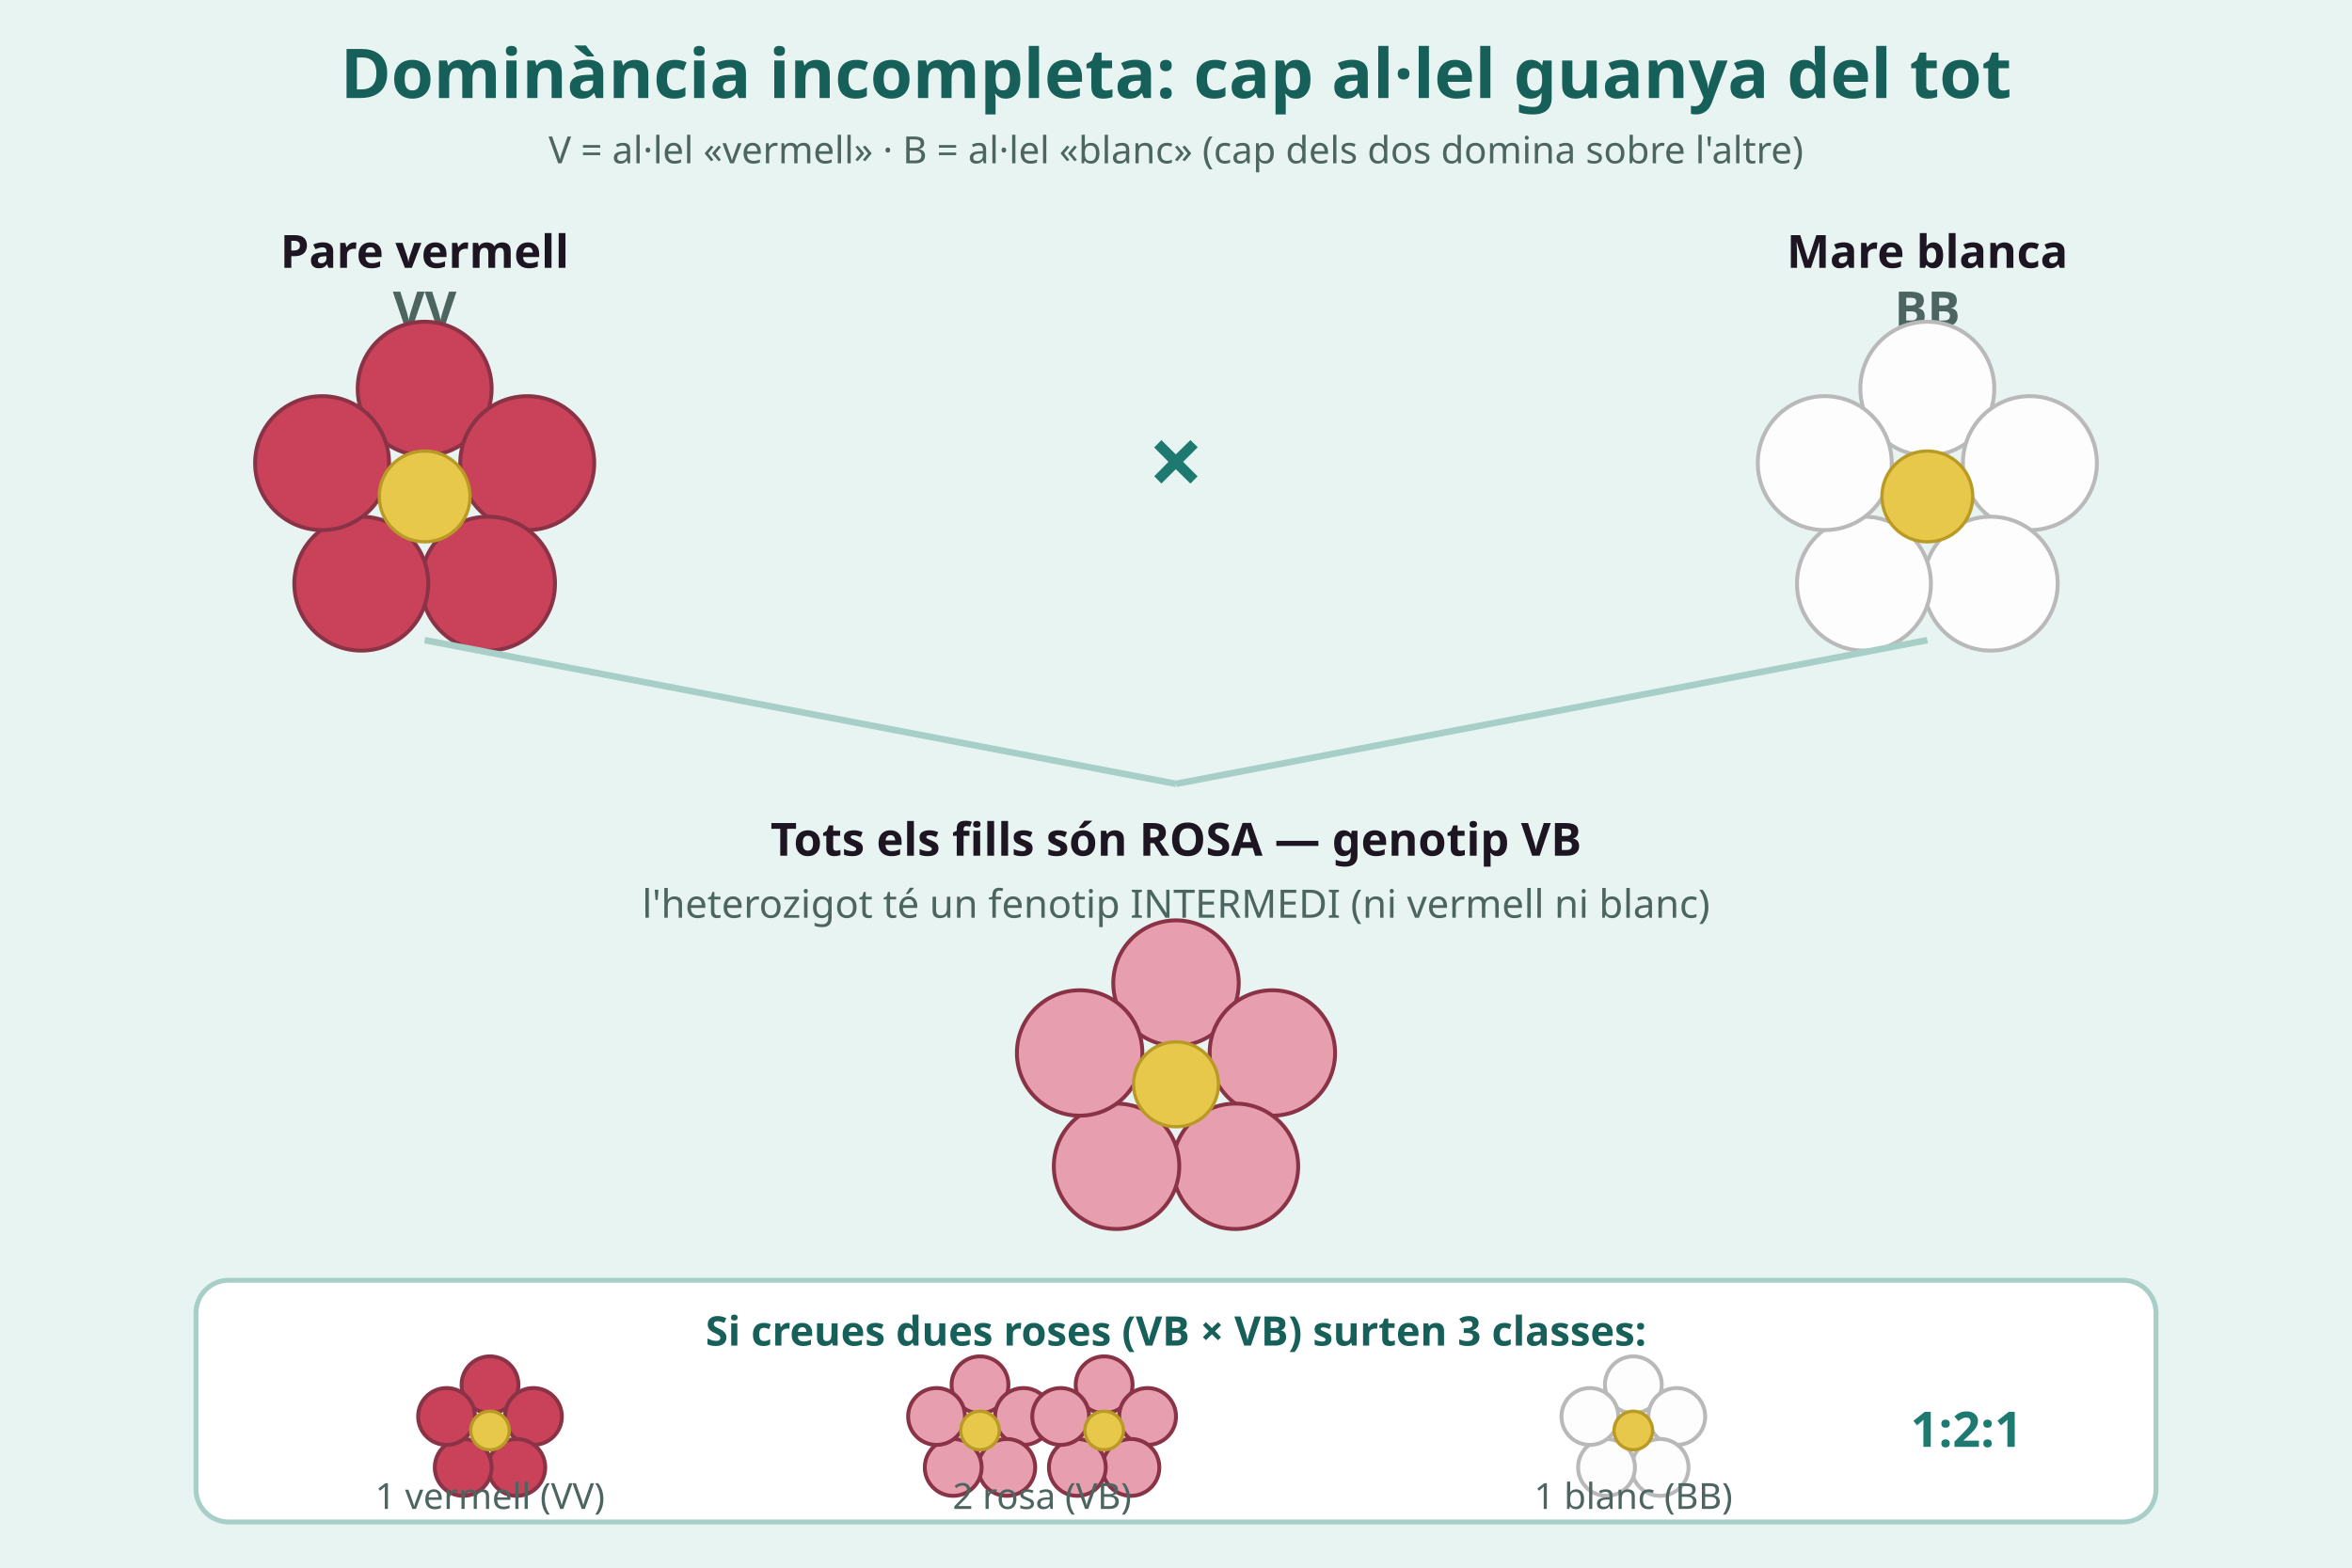
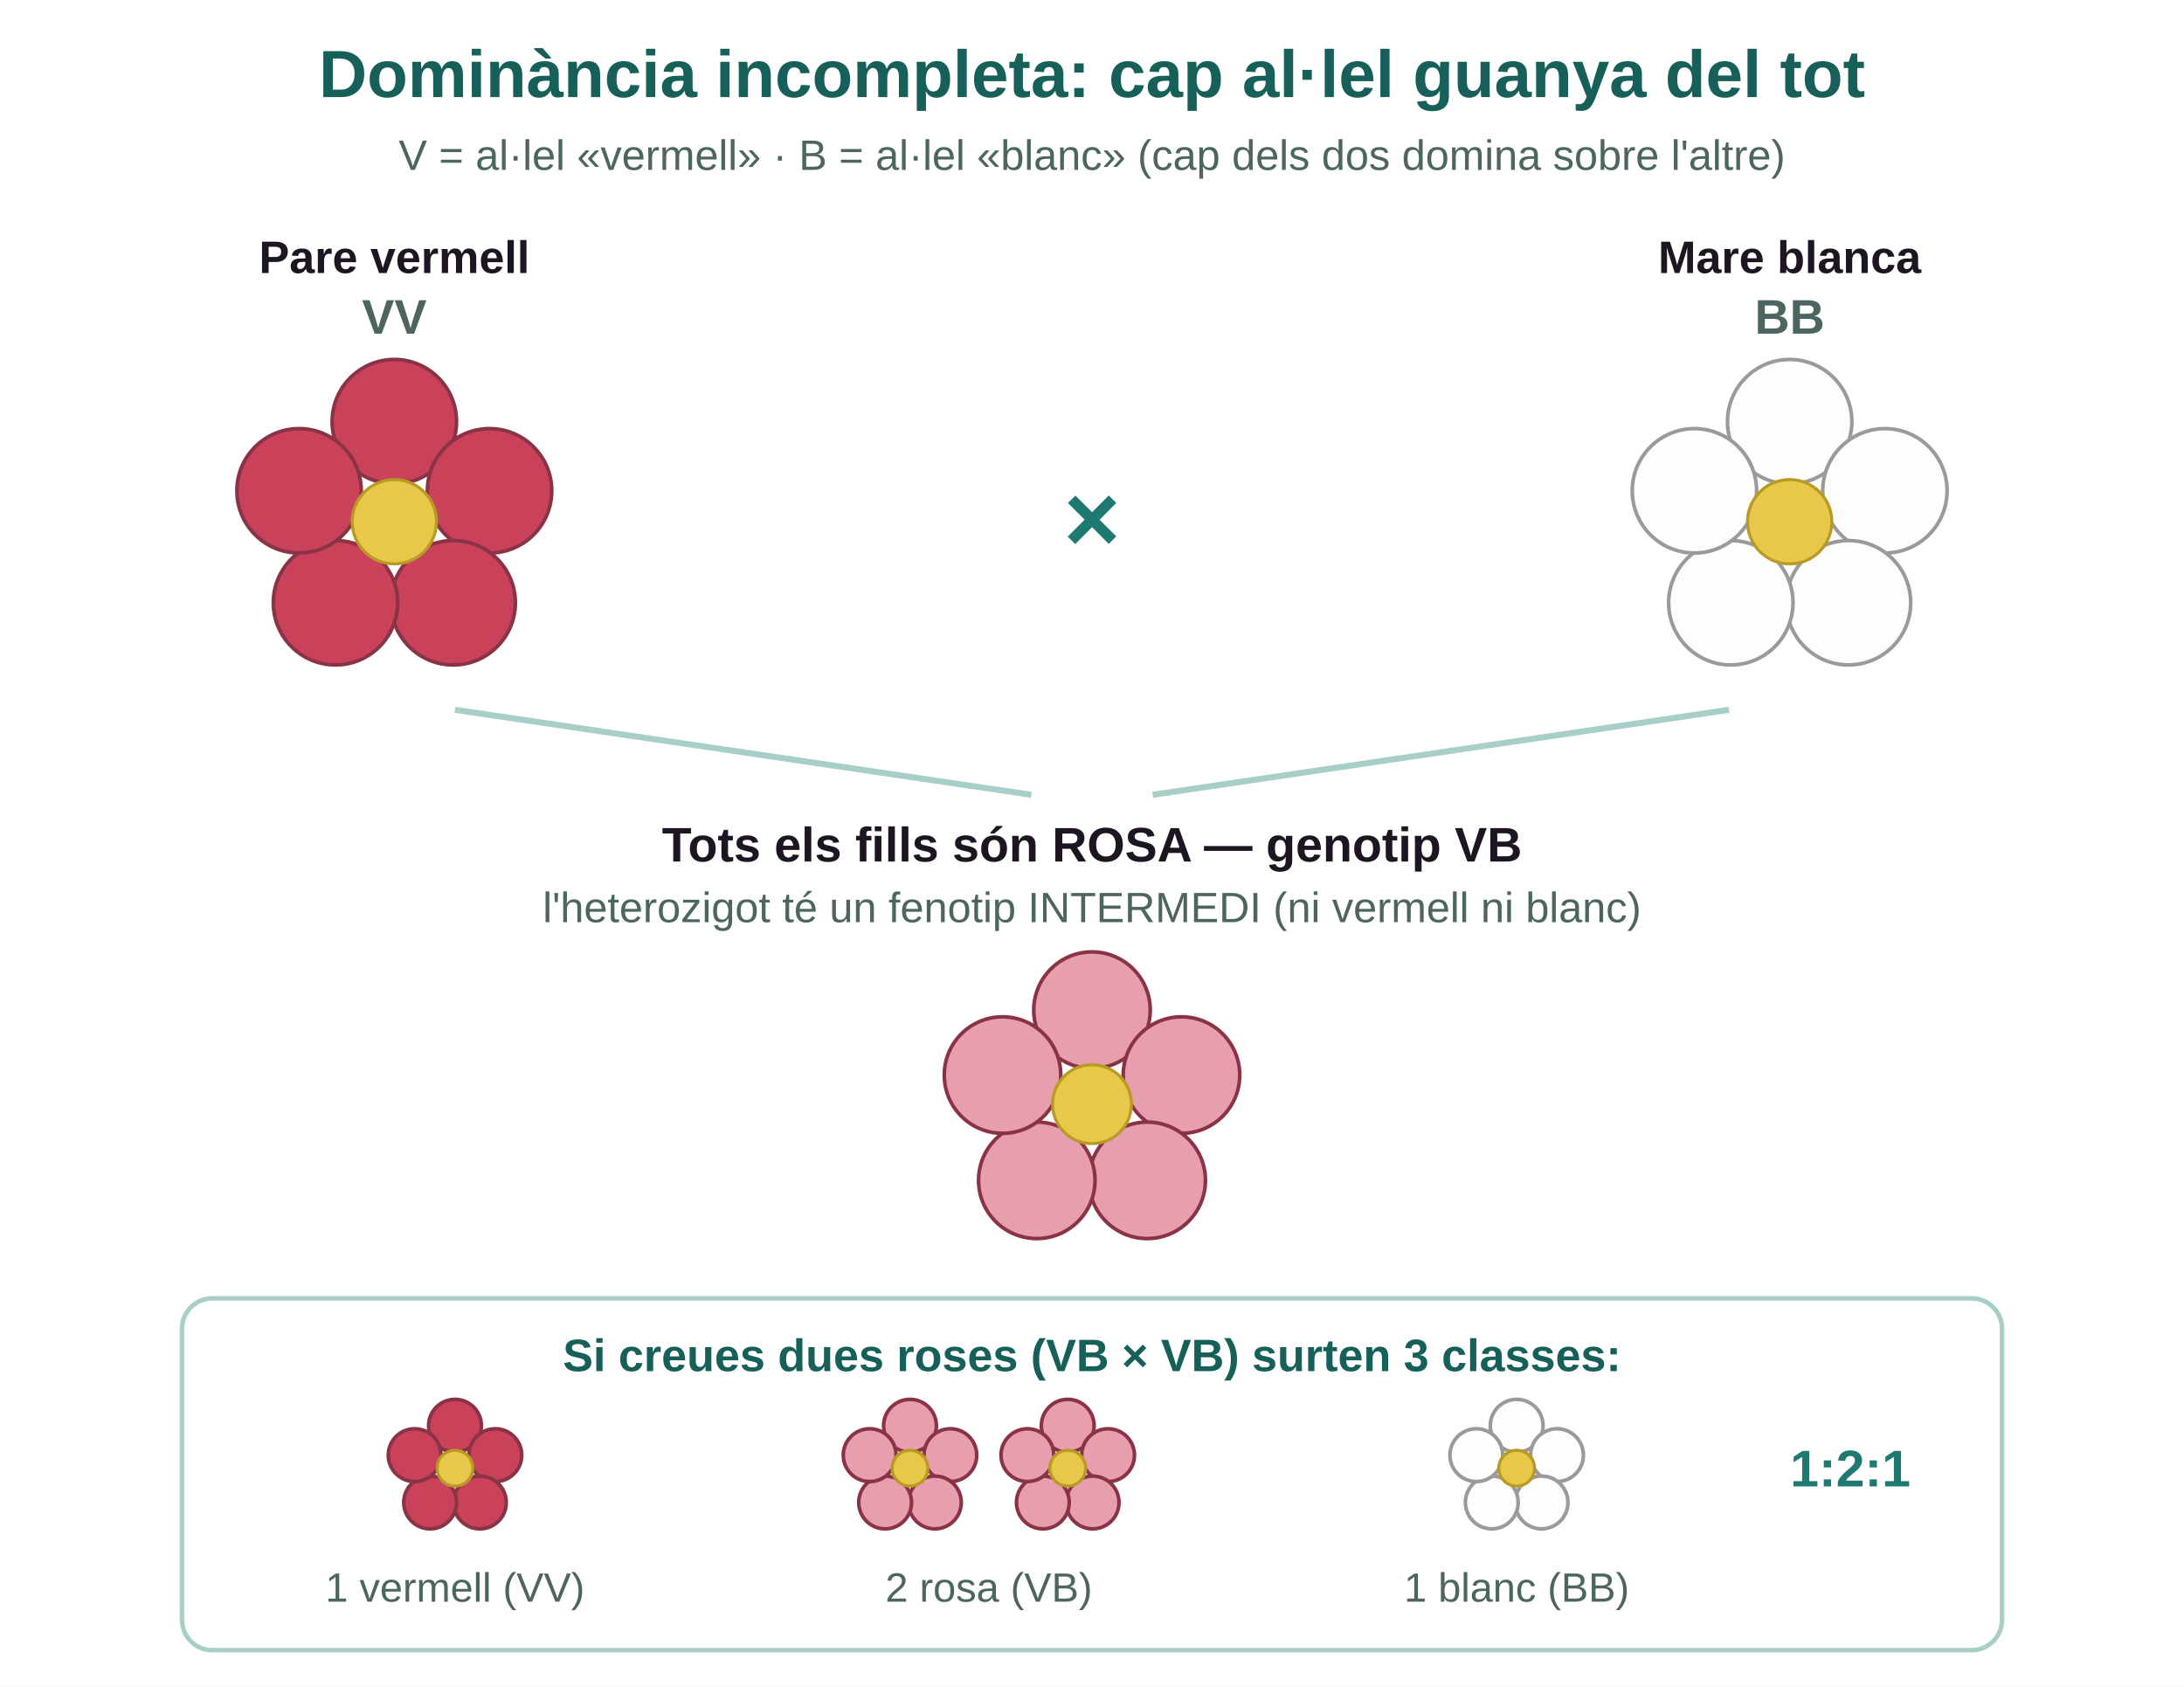
- <svg xmlns="http://www.w3.org/2000/svg" viewBox="0 0 720 480" font-family="Fira Sans Extra Condensed, sans-serif">
-   <rect width="720" height="480" fill="#e7f4f1" />
-   <text x="360" y="30" text-anchor="middle" font-size="21" font-weight="900" fill="#17605A">Dominància incompleta: cap al·lel guanya del tot</text>
-   <text x="360" y="50" text-anchor="middle" font-size="11.5" fill="#4d6560">V = al·lel «vermell» · B = al·lel «blanc» (cap dels dos domina sobre l'altre)</text>
-   <text x="130" y="82" text-anchor="middle" font-size="14" font-weight="700" fill="#1d1622">Pare vermell</text>
-   <text x="130" y="100" text-anchor="middle" font-size="15" font-weight="800" fill="#4d6560">VV</text>
-   <circle cx="130.0" cy="119.0" r="20.5" fill="#c9425a" stroke="#8a3346" stroke-width="1.2" />
-   <circle cx="161.4" cy="141.8" r="20.5" fill="#c9425a" stroke="#8a3346" stroke-width="1.2" />
-   <circle cx="149.4" cy="178.7" r="20.5" fill="#c9425a" stroke="#8a3346" stroke-width="1.2" />
-   <circle cx="110.6" cy="178.7" r="20.5" fill="#c9425a" stroke="#8a3346" stroke-width="1.2" />
-   <circle cx="98.6" cy="141.8" r="20.5" fill="#c9425a" stroke="#8a3346" stroke-width="1.2" />
-   <circle cx="130" cy="152" r="13.9" fill="#e7c84a" stroke="#b89a25" stroke-width="1" />
-   <text x="360" y="152" text-anchor="middle" font-size="30" font-weight="900" fill="#1E7A70">×</text>
-   <text x="590" y="82" text-anchor="middle" font-size="14" font-weight="700" fill="#1d1622">Mare blanca</text>
-   <text x="590" y="100" text-anchor="middle" font-size="15" font-weight="800" fill="#4d6560">BB</text>
-   <circle cx="590.0" cy="119.0" r="20.5" fill="#fdfdfd" stroke="#b9b9b9" stroke-width="1.2" />
-   <circle cx="621.4" cy="141.8" r="20.5" fill="#fdfdfd" stroke="#b9b9b9" stroke-width="1.2" />
-   <circle cx="609.4" cy="178.7" r="20.5" fill="#fdfdfd" stroke="#b9b9b9" stroke-width="1.2" />
-   <circle cx="570.6" cy="178.7" r="20.5" fill="#fdfdfd" stroke="#b9b9b9" stroke-width="1.2" />
-   <circle cx="558.6" cy="141.8" r="20.5" fill="#fdfdfd" stroke="#b9b9b9" stroke-width="1.2" />
-   <circle cx="590" cy="152" r="13.9" fill="#e7c84a" stroke="#b89a25" stroke-width="1" />
-   <line x1="130" y1="196" x2="360" y2="240" stroke="#a7cfc7" stroke-width="2" />
-   <line x1="590" y1="196" x2="360" y2="240" stroke="#a7cfc7" stroke-width="2" />
-   <text x="360" y="262" text-anchor="middle" font-size="14" font-weight="700" fill="#1d1622">Tots els fills són ROSA — genotip VB</text>
-   <text x="360" y="281" text-anchor="middle" font-size="12" fill="#4d6560">l'heterozigot té un fenotip INTERMEDI (ni vermell ni blanc)</text>
-   <circle cx="360.0" cy="301.0" r="19.2" fill="#e79fb0" stroke="#8a3346" stroke-width="1.2" />
-   <circle cx="389.5" cy="322.4" r="19.2" fill="#e79fb0" stroke="#8a3346" stroke-width="1.2" />
-   <circle cx="378.2" cy="357.1" r="19.2" fill="#e79fb0" stroke="#8a3346" stroke-width="1.2" />
-   <circle cx="341.8" cy="357.1" r="19.2" fill="#e79fb0" stroke="#8a3346" stroke-width="1.2" />
-   <circle cx="330.5" cy="322.4" r="19.2" fill="#e79fb0" stroke="#8a3346" stroke-width="1.2" />
-   <circle cx="360" cy="332" r="13.0" fill="#e7c84a" stroke="#b89a25" stroke-width="1" />
-   <rect x="60" y="392" width="600" height="74" rx="10" fill="#fff" stroke="#a7cfc7" stroke-width="1.5" />
-   <text x="360" y="412" text-anchor="middle" font-size="12.5" font-weight="700" fill="#17605A">Si creues dues roses (VB × VB) surten 3 classes:</text>
-   <circle cx="150.0" cy="424.0" r="8.7" fill="#c9425a" stroke="#8a3346" stroke-width="1.2" />
-   <circle cx="163.3" cy="433.7" r="8.7" fill="#c9425a" stroke="#8a3346" stroke-width="1.2" />
-   <circle cx="158.2" cy="449.3" r="8.7" fill="#c9425a" stroke="#8a3346" stroke-width="1.2" />
-   <circle cx="141.8" cy="449.3" r="8.7" fill="#c9425a" stroke="#8a3346" stroke-width="1.2" />
-   <circle cx="136.7" cy="433.7" r="8.7" fill="#c9425a" stroke="#8a3346" stroke-width="1.2" />
-   <circle cx="150" cy="438" r="5.9" fill="#e7c84a" stroke="#b89a25" stroke-width="1" />
-   <text x="150" y="462" text-anchor="middle" font-size="11" fill="#4d6560">1 vermell (VV)</text>
-   <circle cx="300.0" cy="424.0" r="8.7" fill="#e79fb0" stroke="#8a3346" stroke-width="1.2" />
-   <circle cx="313.3" cy="433.7" r="8.7" fill="#e79fb0" stroke="#8a3346" stroke-width="1.2" />
-   <circle cx="308.2" cy="449.3" r="8.7" fill="#e79fb0" stroke="#8a3346" stroke-width="1.2" />
-   <circle cx="291.8" cy="449.3" r="8.7" fill="#e79fb0" stroke="#8a3346" stroke-width="1.2" />
-   <circle cx="286.7" cy="433.7" r="8.7" fill="#e79fb0" stroke="#8a3346" stroke-width="1.2" />
-   <circle cx="300" cy="438" r="5.9" fill="#e7c84a" stroke="#b89a25" stroke-width="1" />
-   <circle cx="338.0" cy="424.0" r="8.7" fill="#e79fb0" stroke="#8a3346" stroke-width="1.2" />
-   <circle cx="351.3" cy="433.7" r="8.7" fill="#e79fb0" stroke="#8a3346" stroke-width="1.2" />
-   <circle cx="346.2" cy="449.3" r="8.7" fill="#e79fb0" stroke="#8a3346" stroke-width="1.2" />
-   <circle cx="329.8" cy="449.3" r="8.7" fill="#e79fb0" stroke="#8a3346" stroke-width="1.2" />
-   <circle cx="324.7" cy="433.7" r="8.7" fill="#e79fb0" stroke="#8a3346" stroke-width="1.2" />
-   <circle cx="338" cy="438" r="5.9" fill="#e7c84a" stroke="#b89a25" stroke-width="1" />
-   <text x="319" y="462" text-anchor="middle" font-size="11" fill="#4d6560">2 rosa (VB)</text>
-   <circle cx="500.0" cy="424.0" r="8.7" fill="#fdfdfd" stroke="#b9b9b9" stroke-width="1.2" />
-   <circle cx="513.3" cy="433.7" r="8.7" fill="#fdfdfd" stroke="#b9b9b9" stroke-width="1.2" />
-   <circle cx="508.2" cy="449.3" r="8.7" fill="#fdfdfd" stroke="#b9b9b9" stroke-width="1.2" />
-   <circle cx="491.8" cy="449.3" r="8.7" fill="#fdfdfd" stroke="#b9b9b9" stroke-width="1.2" />
-   <circle cx="486.7" cy="433.7" r="8.7" fill="#fdfdfd" stroke="#b9b9b9" stroke-width="1.2" />
-   <circle cx="500" cy="438" r="5.9" fill="#e7c84a" stroke="#b89a25" stroke-width="1" />
-   <text x="500" y="462" text-anchor="middle" font-size="11" fill="#4d6560">1 blanc (BB)</text>
-   <text x="602" y="443" text-anchor="middle" font-size="15" font-weight="900" fill="#1E7A70">1:2:1</text>
+ <svg xmlns="http://www.w3.org/2000/svg" viewBox="0 0 720 556" font-family="'Fira Sans Extra Condensed','Segoe UI',Arial,sans-serif" role="img" aria-label="Dominància incompleta: vermell per blanc dona rosa; rosa per rosa dona 1 vermell, 2 rosa i 1 blanc">
+   <rect width="720" height="556" fill="#ffffff" />
+   <text x="360" y="32" text-anchor="middle" font-size="22" font-weight="900" fill="#17605A">Dominància incompleta: cap al·lel guanya del tot</text>
+   <text x="360" y="56" text-anchor="middle" font-size="14" fill="#4d6560">V = al·lel «vermell» · B = al·lel «blanc» (cap dels dos domina sobre l'altre)</text>
+   <text x="130" y="90" text-anchor="middle" font-size="15" font-weight="700" fill="#1d1622">Pare vermell</text>
+   <text x="130" y="110" text-anchor="middle" font-size="16" font-weight="800" fill="#4d6560">VV</text>
+   <circle cx="130.0" cy="139.0" r="20.5" fill="#c9425a" stroke="#8a3346" stroke-width="1.2" />
+   <circle cx="161.4" cy="161.8" r="20.5" fill="#c9425a" stroke="#8a3346" stroke-width="1.2" />
+   <circle cx="149.4" cy="198.7" r="20.5" fill="#c9425a" stroke="#8a3346" stroke-width="1.2" />
+   <circle cx="110.6" cy="198.7" r="20.5" fill="#c9425a" stroke="#8a3346" stroke-width="1.2" />
+   <circle cx="98.6" cy="161.8" r="20.5" fill="#c9425a" stroke="#8a3346" stroke-width="1.2" />
+   <circle cx="130" cy="172" r="13.9" fill="#e7c84a" stroke="#b89a25" stroke-width="1" />
+   <text x="360" y="182" text-anchor="middle" font-size="32" font-weight="900" fill="#1E7A70">×</text>
+   <text x="590" y="90" text-anchor="middle" font-size="15" font-weight="700" fill="#1d1622">Mare blanca</text>
+   <text x="590" y="110" text-anchor="middle" font-size="16" font-weight="800" fill="#4d6560">BB</text>
+   <circle cx="590.0" cy="139.0" r="20.5" fill="#fdfdfd" stroke="#9a9a9a" stroke-width="1.2" />
+   <circle cx="621.4" cy="161.8" r="20.5" fill="#fdfdfd" stroke="#9a9a9a" stroke-width="1.2" />
+   <circle cx="609.4" cy="198.7" r="20.5" fill="#fdfdfd" stroke="#9a9a9a" stroke-width="1.2" />
+   <circle cx="570.6" cy="198.7" r="20.5" fill="#fdfdfd" stroke="#9a9a9a" stroke-width="1.2" />
+   <circle cx="558.6" cy="161.8" r="20.5" fill="#fdfdfd" stroke="#9a9a9a" stroke-width="1.2" />
+   <circle cx="590" cy="172" r="13.9" fill="#e7c84a" stroke="#b89a25" stroke-width="1" />
+   <line x1="150" y1="234" x2="340" y2="262" stroke="#a7cfc7" stroke-width="2" />
+   <line x1="570" y1="234" x2="380" y2="262" stroke="#a7cfc7" stroke-width="2" />
+   <text x="360" y="284" text-anchor="middle" font-size="16" font-weight="700" fill="#1d1622">Tots els fills són ROSA — genotip VB</text>
+   <text x="360" y="304" text-anchor="middle" font-size="14" fill="#4d6560">l'heterozigot té un fenotip INTERMEDI (ni vermell ni blanc)</text>
+   <circle cx="360.0" cy="333.0" r="19.2" fill="#e79fb0" stroke="#8a3346" stroke-width="1.2" />
+   <circle cx="389.5" cy="354.4" r="19.2" fill="#e79fb0" stroke="#8a3346" stroke-width="1.2" />
+   <circle cx="378.2" cy="389.1" r="19.2" fill="#e79fb0" stroke="#8a3346" stroke-width="1.2" />
+   <circle cx="341.8" cy="389.1" r="19.2" fill="#e79fb0" stroke="#8a3346" stroke-width="1.2" />
+   <circle cx="330.5" cy="354.4" r="19.2" fill="#e79fb0" stroke="#8a3346" stroke-width="1.2" />
+   <circle cx="360" cy="364" r="13.0" fill="#e7c84a" stroke="#b89a25" stroke-width="1" />
+   <rect x="60" y="428" width="600" height="116" rx="10" fill="#ffffff" stroke="#a7cfc7" stroke-width="1.5" />
+   <text x="360" y="452" text-anchor="middle" font-size="15" font-weight="700" fill="#17605A">Si creues dues roses (VB × VB) surten 3 classes:</text>
+   <circle cx="150.0" cy="470.0" r="8.7" fill="#c9425a" stroke="#8a3346" stroke-width="1.2" />
+   <circle cx="163.3" cy="479.7" r="8.7" fill="#c9425a" stroke="#8a3346" stroke-width="1.2" />
+   <circle cx="158.2" cy="495.3" r="8.7" fill="#c9425a" stroke="#8a3346" stroke-width="1.2" />
+   <circle cx="141.8" cy="495.3" r="8.7" fill="#c9425a" stroke="#8a3346" stroke-width="1.2" />
+   <circle cx="136.7" cy="479.7" r="8.7" fill="#c9425a" stroke="#8a3346" stroke-width="1.2" />
+   <circle cx="150" cy="484" r="5.9" fill="#e7c84a" stroke="#b89a25" stroke-width="1" />
+   <text x="150" y="528" text-anchor="middle" font-size="13.5" fill="#4d6560">1 vermell (VV)</text>
+   <circle cx="300.0" cy="470.0" r="8.7" fill="#e79fb0" stroke="#8a3346" stroke-width="1.2" />
+   <circle cx="313.3" cy="479.7" r="8.7" fill="#e79fb0" stroke="#8a3346" stroke-width="1.2" />
+   <circle cx="308.2" cy="495.3" r="8.7" fill="#e79fb0" stroke="#8a3346" stroke-width="1.2" />
+   <circle cx="291.8" cy="495.3" r="8.7" fill="#e79fb0" stroke="#8a3346" stroke-width="1.2" />
+   <circle cx="286.7" cy="479.7" r="8.7" fill="#e79fb0" stroke="#8a3346" stroke-width="1.2" />
+   <circle cx="300" cy="484" r="5.9" fill="#e7c84a" stroke="#b89a25" stroke-width="1" />
+   <circle cx="352.0" cy="470.0" r="8.7" fill="#e79fb0" stroke="#8a3346" stroke-width="1.2" />
+   <circle cx="365.3" cy="479.7" r="8.7" fill="#e79fb0" stroke="#8a3346" stroke-width="1.2" />
+   <circle cx="360.2" cy="495.3" r="8.7" fill="#e79fb0" stroke="#8a3346" stroke-width="1.2" />
+   <circle cx="343.8" cy="495.3" r="8.7" fill="#e79fb0" stroke="#8a3346" stroke-width="1.2" />
+   <circle cx="338.7" cy="479.7" r="8.7" fill="#e79fb0" stroke="#8a3346" stroke-width="1.2" />
+   <circle cx="352" cy="484" r="5.9" fill="#e7c84a" stroke="#b89a25" stroke-width="1" />
+   <text x="326" y="528" text-anchor="middle" font-size="13.5" fill="#4d6560">2 rosa (VB)</text>
+   <circle cx="500.0" cy="470.0" r="8.7" fill="#fdfdfd" stroke="#9a9a9a" stroke-width="1.2" />
+   <circle cx="513.3" cy="479.7" r="8.7" fill="#fdfdfd" stroke="#9a9a9a" stroke-width="1.2" />
+   <circle cx="508.2" cy="495.3" r="8.7" fill="#fdfdfd" stroke="#9a9a9a" stroke-width="1.2" />
+   <circle cx="491.8" cy="495.3" r="8.7" fill="#fdfdfd" stroke="#9a9a9a" stroke-width="1.2" />
+   <circle cx="486.7" cy="479.7" r="8.7" fill="#fdfdfd" stroke="#9a9a9a" stroke-width="1.2" />
+   <circle cx="500" cy="484" r="5.9" fill="#e7c84a" stroke="#b89a25" stroke-width="1" />
+   <text x="500" y="528" text-anchor="middle" font-size="13.5" fill="#4d6560">1 blanc (BB)</text>
+   <text x="610" y="490" text-anchor="middle" font-size="17" font-weight="900" fill="#1E7A70">1:2:1</text>
</svg>
